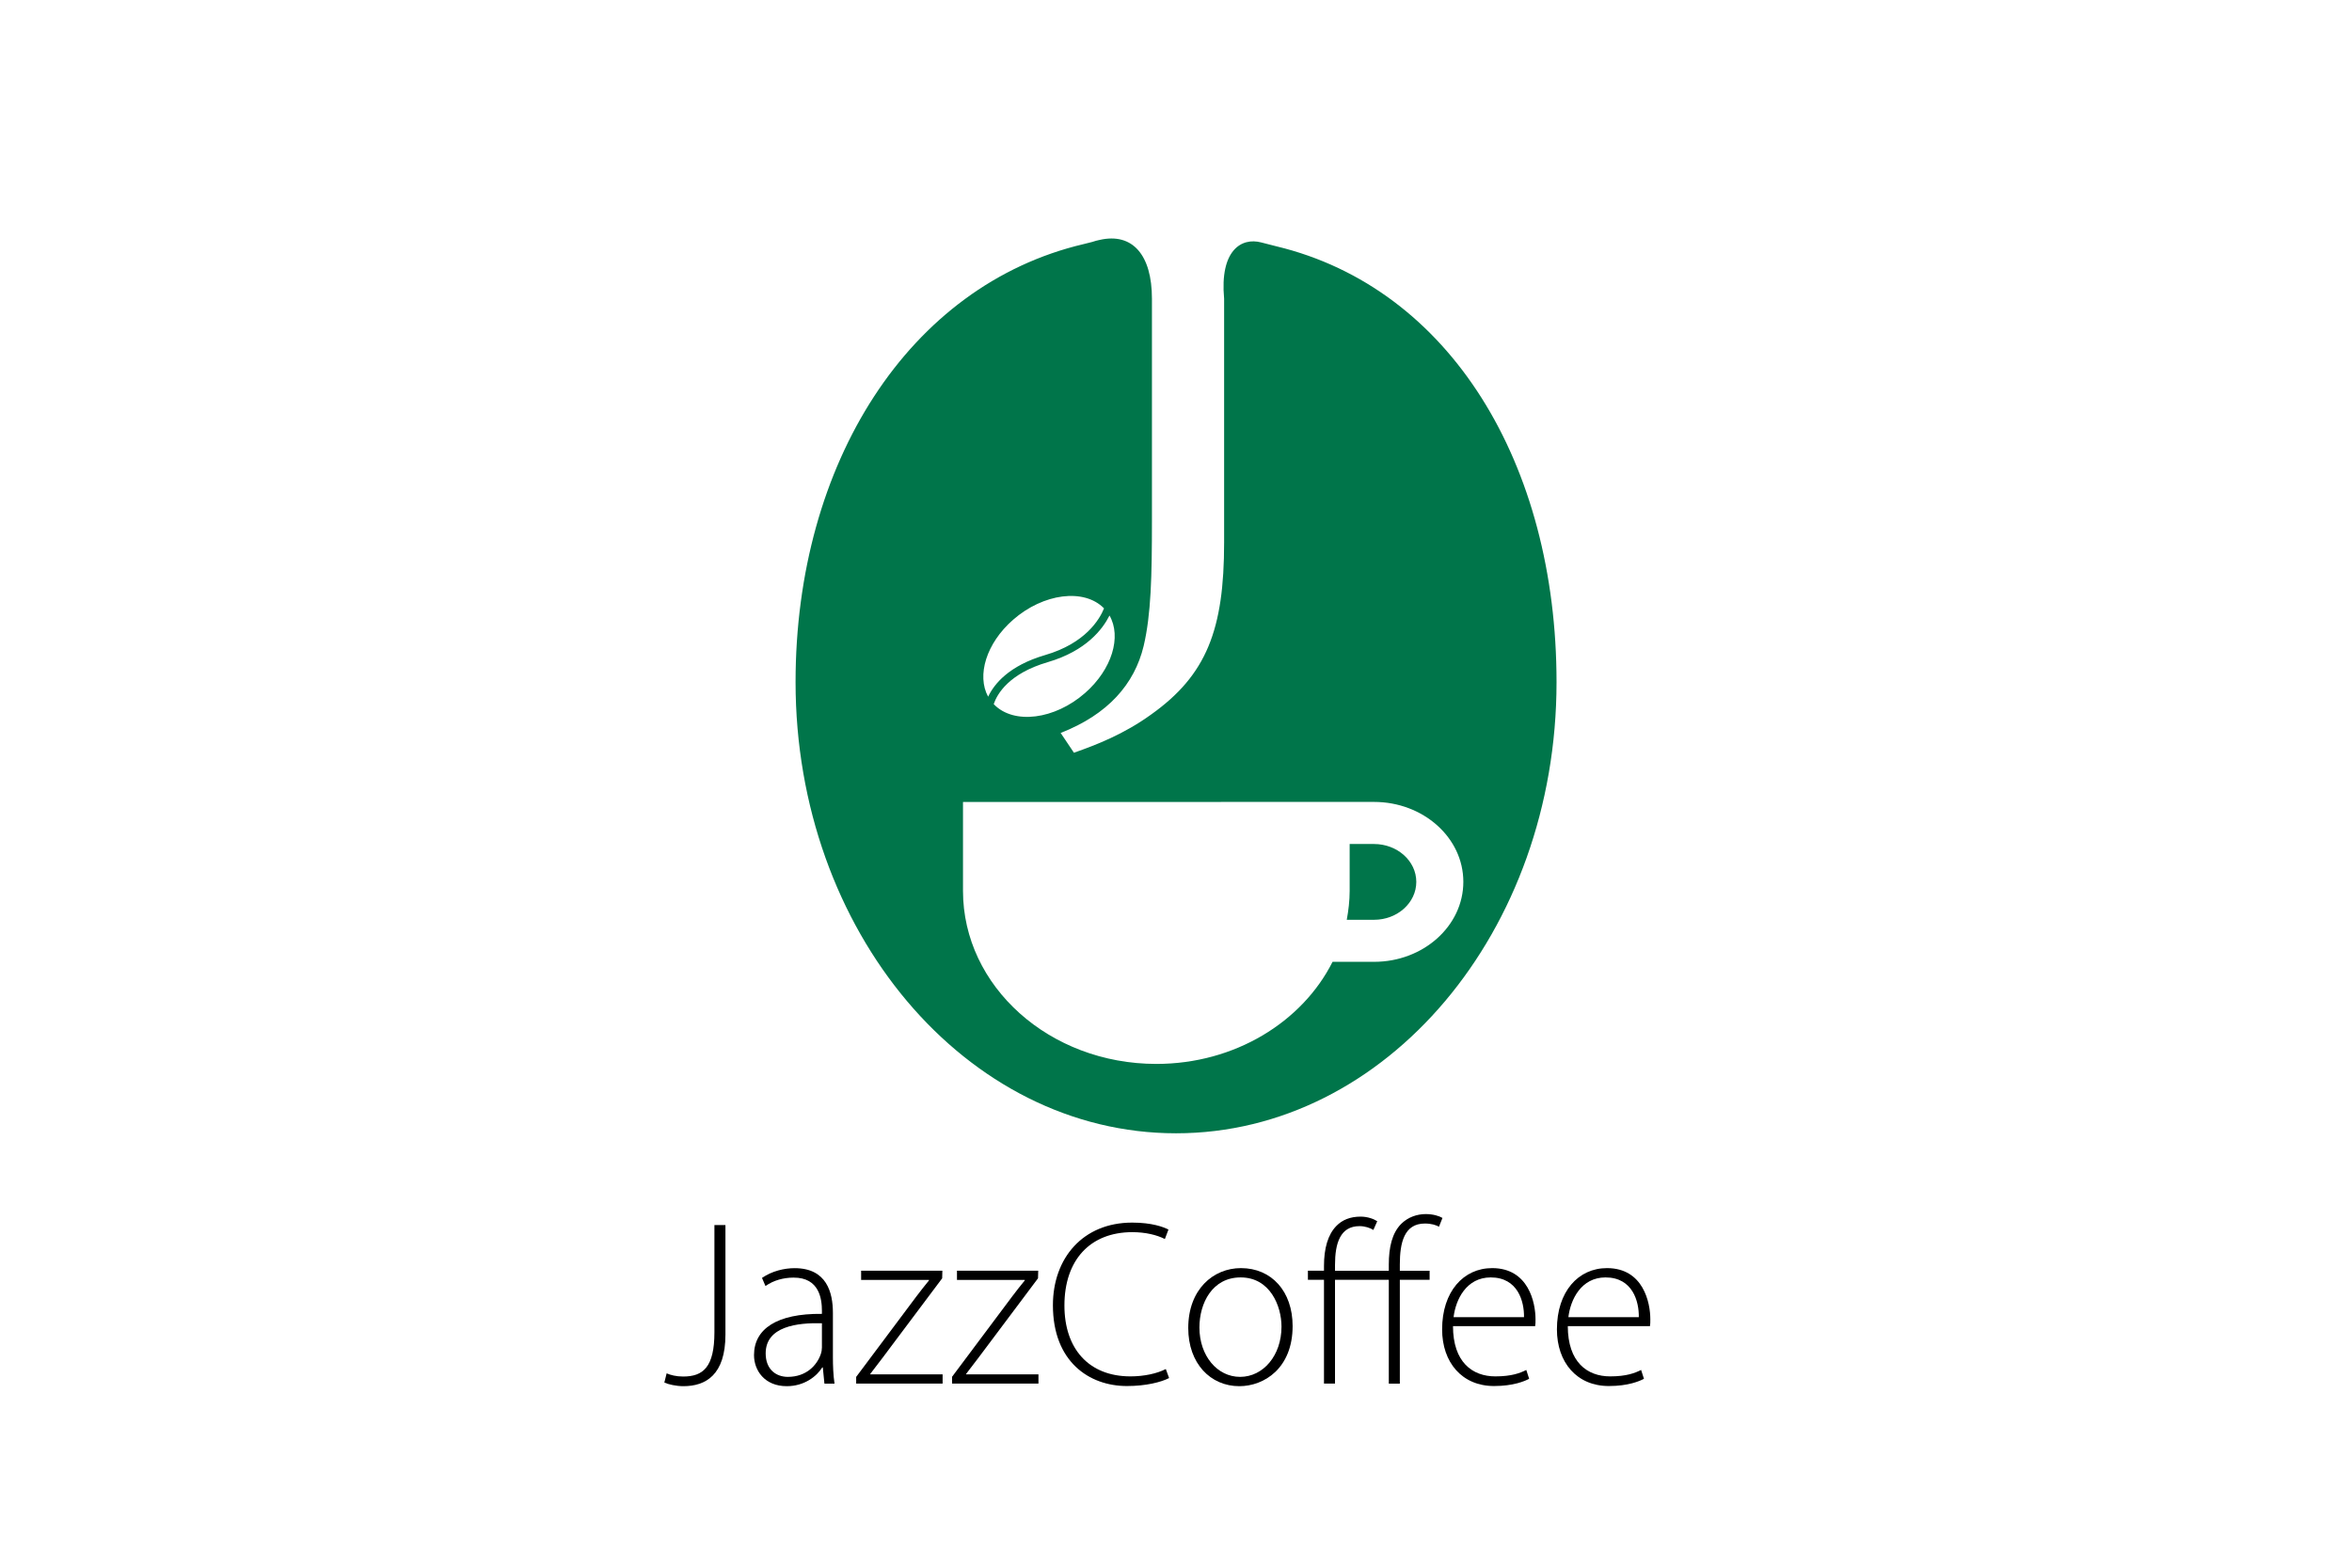
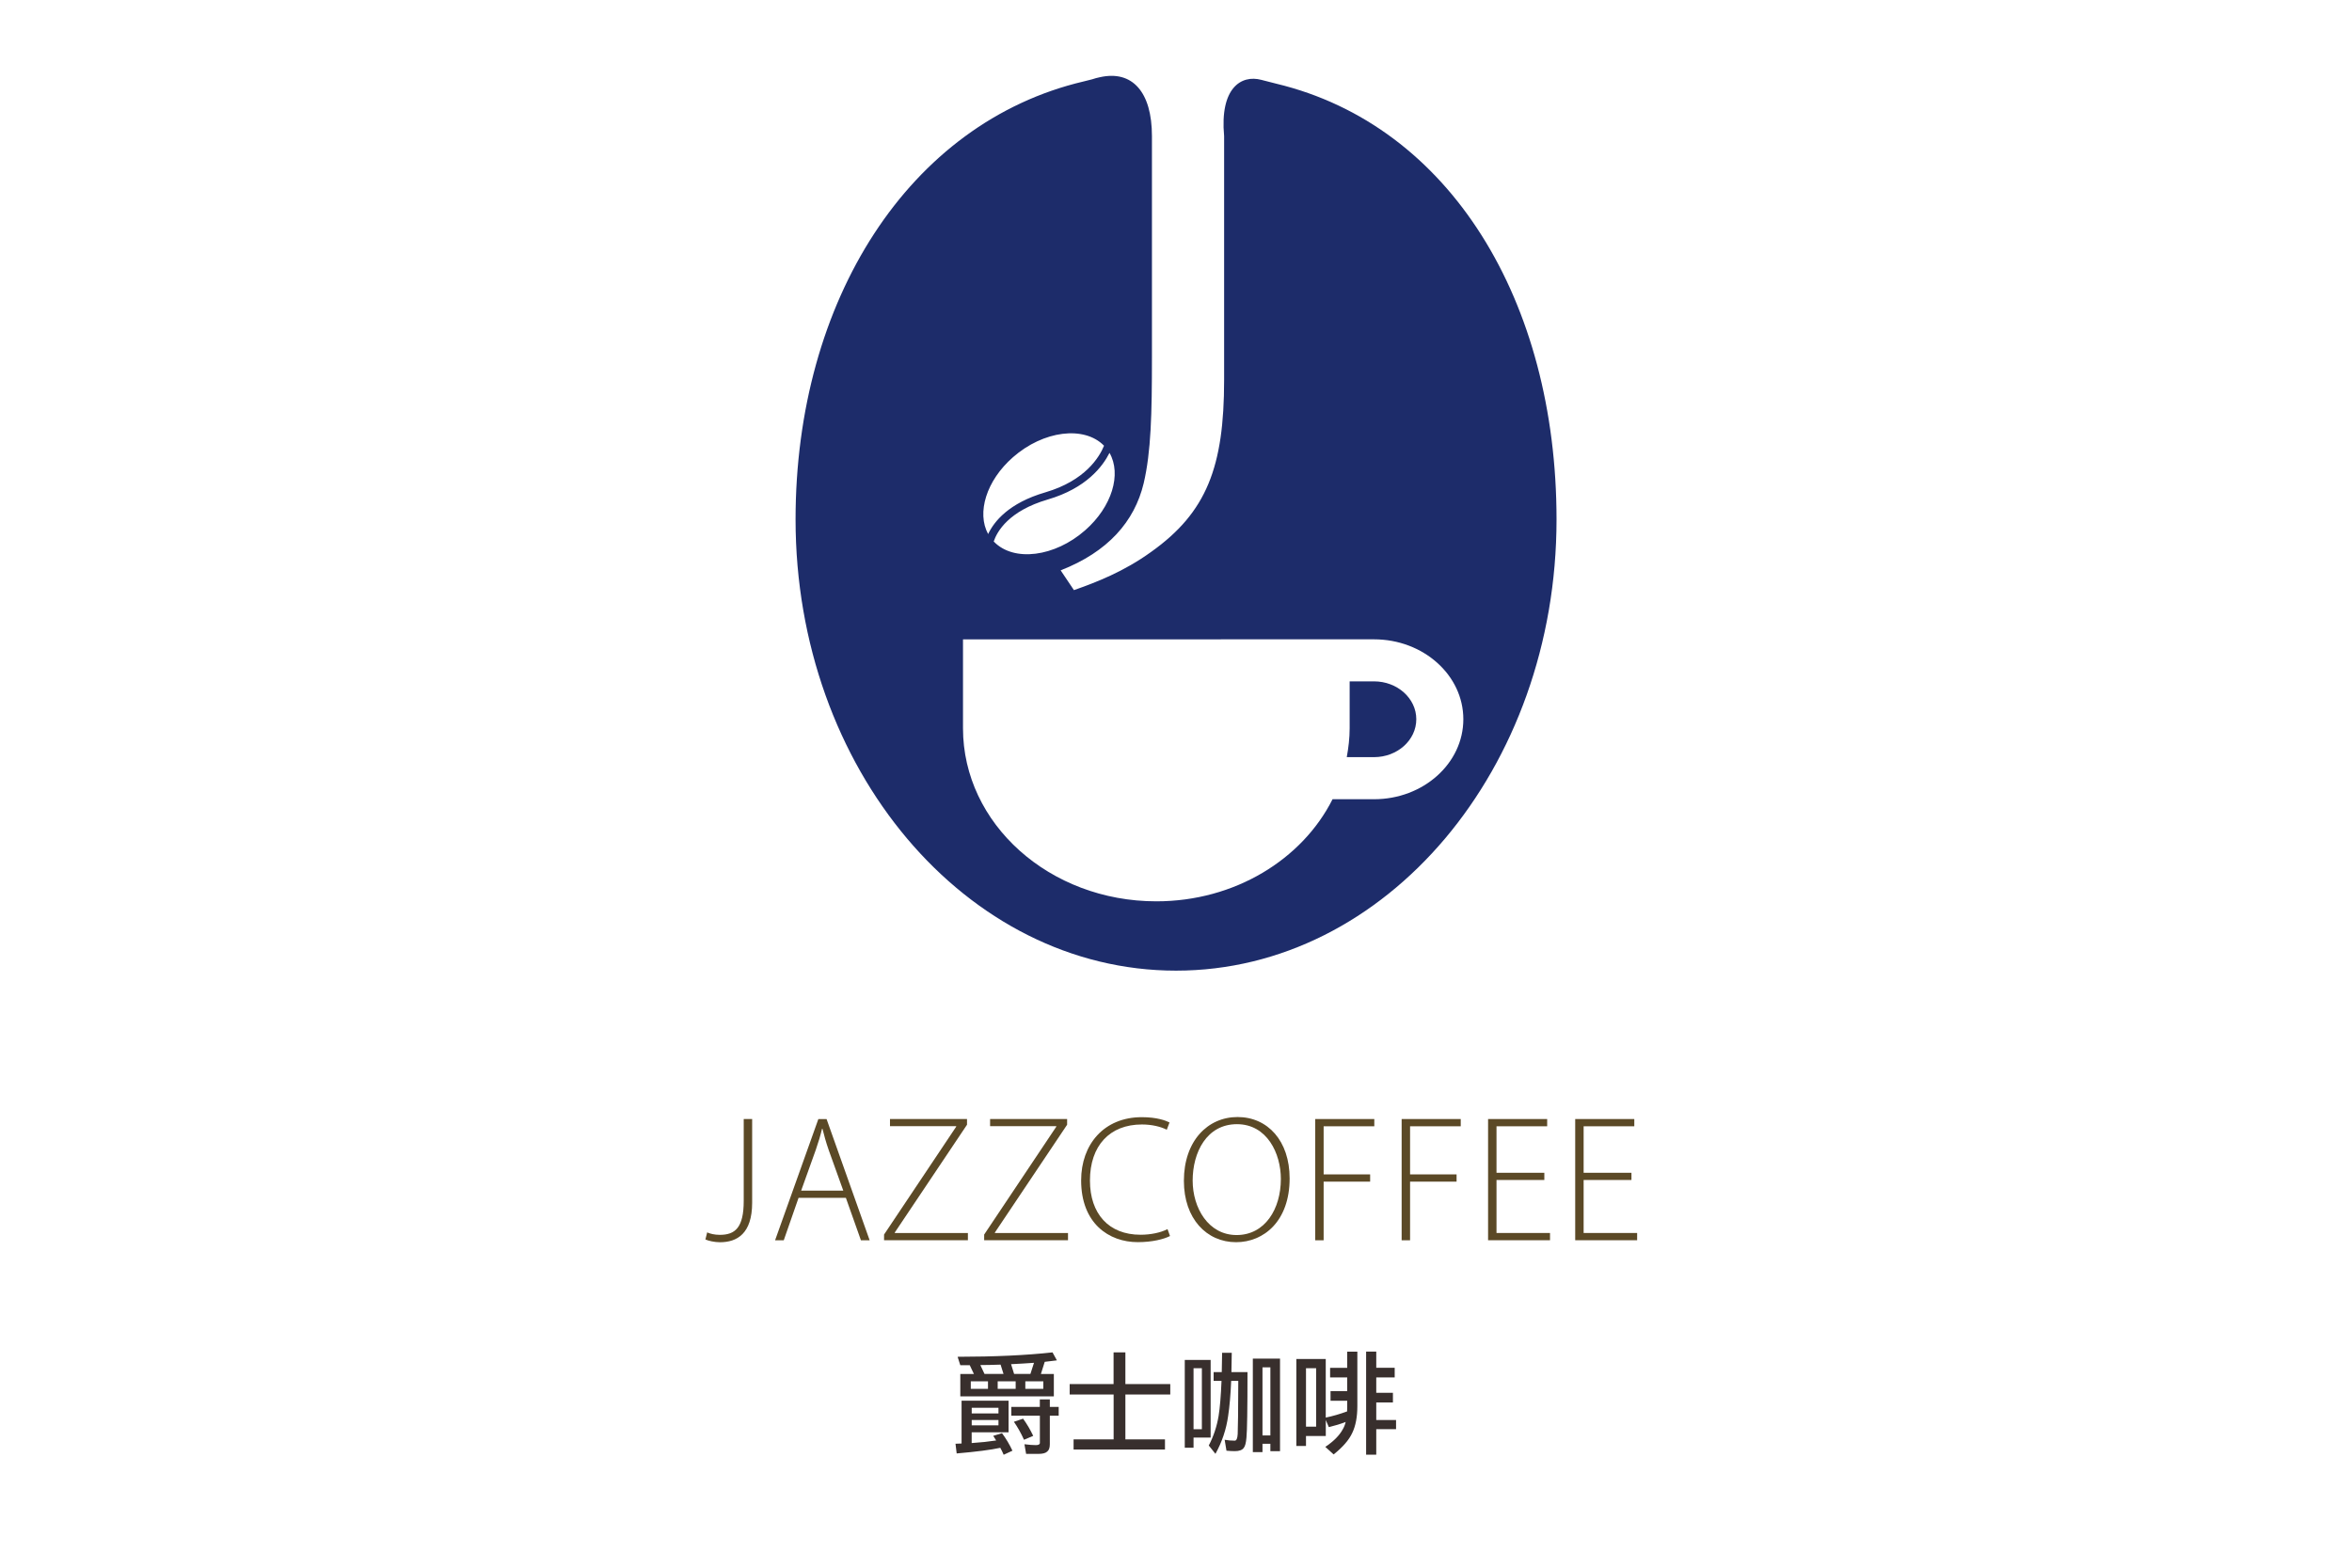
<svg xmlns="http://www.w3.org/2000/svg" version="1.1" id="圖層_1" x="0px" y="0px" viewBox="0 0 480 320" style="enable-background:new 0 0 480 320;" xml:space="preserve">
  <style type="text/css">
- 	.st0{fill:#9E3223;}
- 	.st1{fill:#88431D;}
- 	.st2{fill:#373A36;}
- 	.st3{fill:#5B4926;}
- 	.st4{fill:#FFC844;}
- 	.st5{fill:#00754A;}
- 	.st6{fill:#EB6100;}
+ 	.st0{fill:#1D2C6A;}
+ 	.st1{fill:#5B4926;}
+ 	.st2{fill:#1D2088;}
+ 	.st3{fill:#382F2D;}
+ 	.st4{fill:#102042;}
+ 	.st5{fill:#112E8C;}
</style>
  <g>
    <g>
-       <path d="M145.8,250.06h2.25v22.35c0,8.26-4.04,10.54-8.59,10.54c-1.46,0-3.1-0.37-3.88-0.74l0.47-1.88    c0.78,0.35,1.95,0.65,3.37,0.65c4.07,0,6.38-1.9,6.38-9.05V250.06z" />
-       <path d="M168.25,282.42l-0.33-3.3h-0.11c-1.1,1.78-3.63,3.83-7.24,3.83c-4.57,0-6.69-3.26-6.69-6.34c0-5.32,4.62-8.52,13.86-8.42    v-0.61c0-2.28-0.44-6.83-5.81-6.79c-1.99,0-4.06,0.54-5.71,1.72l-0.71-1.66c2.07-1.43,4.6-1.99,6.66-1.99    c6.56,0,7.81,4.99,7.81,9.11v8.99c0,1.82,0.07,3.71,0.33,5.47H168.25z M167.74,270.11c-4.95-0.14-11.48,0.61-11.48,6.14    c0,3.31,2.15,4.8,4.52,4.8c3.79,0,5.94-2.38,6.72-4.62c0.17-0.49,0.24-0.98,0.24-1.38V270.11z" />
-       <path d="M174.75,281.03l12.24-16.36c0.84-1.13,1.69-2.18,2.6-3.31v-0.1h-13.85v-1.88h16.58l-0.04,1.55l-12.24,16.33    c-0.81,1.09-1.59,2.11-2.43,3.18v0.1h14.76v1.88h-17.64V281.03z" />
-       <path d="M194.3,281.03l12.24-16.36c0.84-1.13,1.69-2.18,2.6-3.31v-0.1H195.3v-1.88h16.58l-0.04,1.55l-12.24,16.33    c-0.81,1.09-1.59,2.11-2.43,3.18v0.1h14.76v1.88H194.3V281.03z" />
-       <path d="M238.59,281.29c-1.61,0.83-4.69,1.63-8.61,1.63c-7.72,0-15.1-5-15.1-16.49c0-9.61,6.11-16.87,16.18-16.87    c4.06,0,6.42,0.91,7.4,1.42l-0.73,1.93c-1.62-0.82-3.94-1.4-6.64-1.4c-8.61,0-13.86,5.68-13.86,14.98    c0,8.8,4.95,14.46,13.48,14.46c2.73,0,5.39-0.56,7.21-1.5L238.59,281.29z" />
-       <path d="M263.8,270.68c0,8.61-5.81,12.27-10.88,12.27c-5.88,0-10.42-4.63-10.42-11.87c0-7.88,5.1-12.23,10.75-12.23    C259.53,258.85,263.8,263.62,263.8,270.68z M244.78,270.97c0,5.76,3.62,10.08,8.3,10.08c4.72,0,8.45-4.36,8.45-10.26    c0-4.21-2.34-10.04-8.33-10.04C247.41,260.74,244.78,266,244.78,270.97z" />
-       <path d="M283.43,282.42v-21.19h-10.98v21.19h-2.25v-21.19h-3.28v-1.85h3.28v-0.96c0-3.59,0.8-6.41,2.52-8.17    c1.2-1.24,2.84-1.91,4.96-1.91c1.43,0,2.72,0.49,3.39,0.94l-0.79,1.78c-0.64-0.41-1.71-0.78-2.82-0.78    c-3.95,0-5.01,3.49-5.01,7.93v1.18h10.98v-1.26c0-3.55,0.67-6.42,2.51-8.29c1.4-1.4,3.25-2.02,5.04-2.02    c1.47,0,2.72,0.38,3.4,0.79l-0.71,1.79c-0.64-0.34-1.5-0.65-2.89-0.65c-4.23,0-5.1,3.95-5.1,8.34v1.3h6.08v1.85h-6.08v21.19    H283.43z" />
-       <path d="M296.53,270.68c0,7.36,3.95,10.27,8.64,10.27c3.31,0,5.03-0.67,6.32-1.31l0.58,1.8c-0.88,0.48-3.21,1.48-7.17,1.48    c-6.53,0-10.59-4.82-10.59-11.57c0-7.69,4.34-12.5,10.21-12.5c7.45,0,8.85,7.09,8.85,10.42c0,0.65,0,1.01-0.07,1.42H296.53z     M311.02,268.86c0.06-3.22-1.27-8.11-6.79-8.11c-5,0-7.16,4.56-7.58,8.11H311.02z" />
-       <path d="M319.96,270.68c0,7.36,3.95,10.27,8.64,10.27c3.31,0,5.03-0.67,6.32-1.31l0.58,1.8c-0.88,0.48-3.21,1.48-7.17,1.48    c-6.53,0-10.59-4.82-10.59-11.57c0-7.69,4.34-12.5,10.21-12.5c7.45,0,8.85,7.09,8.85,10.42c0,0.65,0,1.01-0.07,1.42H319.96z     M334.45,268.86c0.06-3.22-1.27-8.11-6.79-8.11c-5,0-7.16,4.56-7.58,8.11H334.45z" />
+       <path class="st0" d="M260.5,17.09c-0.26-0.06-1.22-0.31-3.09-0.79c-4.09-1.09-8.5,1.65-7.59,11.48v49.77    c0,17.76-3.56,27.04-14.9,35.11c-5.59,4.04-11.18,6.19-15.75,7.8l-2.71-4.04c9.65-3.77,15.07-9.96,16.94-17.76    c1.52-6.46,1.69-14.26,1.69-25.56V27.77c0-8.94-3.97-13.52-10.66-12c-0.6,0.11-0.88,0.22-1.55,0.42l-1.75,0.44    c-35.61,8.38-58.77,44.7-58.77,89.4c0,50.86,34.77,92.1,77.65,92.1s77.65-41.23,77.65-92.1C317.65,61.46,295.95,25.61,260.5,17.09    z M221.44,108.26c-6.19,5.43-14.51,6.48-18.56,2.35c-0.03-0.03-0.05-0.06-0.08-0.09c0.69-2.04,3.06-6.23,11.03-8.56    c3.93-1.15,6.74-2.84,8.73-4.59c1.99-1.74,3.17-3.54,3.87-4.93C228.92,96.77,226.95,103.44,221.44,108.26z M206.74,93.32    c6.19-5.43,14.51-6.48,18.56-2.35c0,0.01,0.01,0.01,0.01,0.02c-0.93,2.29-3.82,7.12-11.98,9.51c-7.48,2.18-10.47,5.97-11.67,8.51    C199.29,104.68,201.28,98.1,206.74,93.32z M280.42,163.14h-8.47c-6.18,12.28-19.95,20.84-35.96,20.84    c-21.8,0-39.46-15.82-39.46-35.33v-18.14h52.65v-0.01h31.23c10.06,0,18.23,7.31,18.23,16.31    C298.64,155.82,290.47,163.14,280.42,163.14z" />
+     </g>
+     <g>
+       <path class="st0" d="M280.41,139.08h-4.97v9.57c0,2.02-0.24,3.98-0.59,5.9h5.56c4.77,0,8.63-3.47,8.63-7.74    C289.04,142.55,285.17,139.08,280.41,139.08z" />
    </g>
  </g>
  <g>
-     <path class="st5" d="M260.5,50.28c-0.26-0.06-1.22-0.31-3.09-0.79c-4.09-1.09-8.5,1.65-7.59,11.48v49.77   c0,17.76-3.56,27.04-14.9,35.11c-5.59,4.04-11.18,6.19-15.75,7.8l-2.71-4.04c9.65-3.77,15.07-9.96,16.94-17.76   c1.52-6.46,1.69-14.26,1.69-25.56V60.97c0-8.94-3.97-13.52-10.66-12c-0.6,0.11-0.88,0.22-1.55,0.42l-1.75,0.44   c-35.61,8.38-58.77,44.7-58.77,89.4c0,50.86,34.77,92.1,77.65,92.1s77.65-41.23,77.65-92.1C317.65,94.66,295.95,58.81,260.5,50.28z    M221.44,141.46c-6.19,5.43-14.51,6.48-18.56,2.35c-0.03-0.03-0.05-0.06-0.08-0.09c0.69-2.04,3.06-6.23,11.03-8.56   c3.93-1.15,6.74-2.84,8.73-4.59c1.99-1.74,3.17-3.54,3.87-4.93C228.92,129.97,226.95,136.63,221.44,141.46z M206.74,126.52   c6.19-5.43,14.51-6.48,18.56-2.35c0,0.01,0.01,0.01,0.01,0.02c-0.93,2.29-3.82,7.12-11.98,9.51c-7.48,2.18-10.47,5.97-11.67,8.51   C199.29,137.88,201.28,131.3,206.74,126.52z M280.42,196.33h-8.47c-6.18,12.28-19.95,20.84-35.96,20.84   c-21.8,0-39.46-15.82-39.46-35.33V163.7h52.65v-0.01h31.23c10.06,0,18.23,7.31,18.23,16.31   C298.64,189.02,290.47,196.33,280.42,196.33z" />
-     <path class="st5" d="M280.41,172.28h-4.97v9.57c0,2.02-0.24,3.98-0.59,5.9h5.56c4.77,0,8.63-3.47,8.63-7.74   C289.04,175.75,285.17,172.28,280.41,172.28z" />
+     <path class="st1" d="M151.78,228.42h1.72v17.09c0,6.31-3.09,8.06-6.57,8.06c-1.11,0-2.37-0.29-2.97-0.57l0.36-1.44   c0.6,0.27,1.49,0.5,2.58,0.5c3.12,0,4.88-1.45,4.88-6.92V228.42z" />
+     <path class="st1" d="M162.97,244.51l-3.02,8.66h-1.77l8.83-24.74h1.68l8.79,24.74h-1.78l-3.07-8.66H162.97z M172.1,243.04   l-2.97-8.27c-0.6-1.72-0.92-2.96-1.28-4.36h-0.09c-0.34,1.44-0.73,2.73-1.27,4.29l-2.99,8.34H172.1z" />
+     <path class="st1" d="M180.42,252l14.72-22.02v-0.1h-13.51v-1.47h15.72v1.17l-14.74,22v0.11h14.92v1.47h-17.11V252z" />
+     <path class="st1" d="M200.85,252l14.72-22.02v-0.1h-13.51v-1.47h15.72v1.17l-14.74,22v0.11h14.92v1.47h-17.11V252z" />
+     <path class="st1" d="M238.78,252.3c-1.23,0.63-3.59,1.25-6.58,1.25c-5.9,0-11.56-3.83-11.56-12.61c0-7.35,4.67-12.9,12.38-12.9   c3.11,0,4.91,0.7,5.66,1.08l-0.56,1.48c-1.24-0.62-3.02-1.07-5.08-1.07c-6.58,0-10.6,4.34-10.6,11.45   c0,6.73,3.79,11.06,10.32,11.06c2.09,0,4.12-0.43,5.51-1.15L238.78,252.3z" />
+     <path class="st1" d="M263.19,240.54c0,8.72-5.27,13.02-10.93,13.02c-6,0-10.65-4.79-10.65-12.53c0-8.11,4.84-13.02,10.95-13.02   C258.72,228.01,263.19,232.88,263.19,240.54z M243.4,240.98c0,5.57,3.2,11.12,8.97,11.12c5.8,0,9.03-5.33,9.03-11.45   c0-5.21-2.82-11.18-8.96-11.18C246.28,229.47,243.4,235.2,243.4,240.98z" />
+     <path class="st1" d="M268.41,228.42h12.06v1.48h-10.34v9.82h9.49v1.48h-9.49v11.97h-1.72V228.42z" />
+     <path class="st1" d="M286.05,228.42h12.06v1.48h-10.34v9.82h9.49v1.48h-9.49v11.97h-1.72V228.42z" />
+     <path class="st1" d="M315.17,240.86h-9.76v10.82h10.92v1.48h-12.64v-24.74h12.06v1.48h-10.34v9.49h9.76V240.86z" />
+     <path class="st1" d="M332.95,240.86h-9.76v10.82h10.92v1.48h-12.64v-24.74h12.06v1.48h-10.34v9.49h9.76V240.86z" />
+   </g>
+   <g>
+     <path class="st3" d="M205.83,285.91v6.45h-7.53v2.2c1.84-0.12,3.5-0.3,5-0.53c-0.2-0.32-0.4-0.63-0.6-0.94l1.79-0.55   c0.83,1.12,1.54,2.31,2.13,3.58l-1.79,0.83c-0.21-0.5-0.44-0.98-0.69-1.42c-1.87,0.41-4.83,0.8-8.9,1.15L195,294.7   c0.43-0.02,0.84-0.03,1.24-0.05v-8.74H205.83z M214.8,276.05l0.89,1.63c-0.79,0.11-1.62,0.21-2.48,0.3l-0.78,2.48h2.64v4.57h-19.09   v-4.57h2.78l-0.85-1.79h-1.93l-0.55-1.72C203.06,276.94,209.51,276.64,214.8,276.05z M201.63,283.5v-1.54h-3.51v1.54H201.63z    M198.31,288.51h5.46v-1.15h-5.46V288.51z M198.31,290.94h5.46v-1.08h-5.46V290.94z M200.92,280.45h3.88l-0.6-1.9   c-1.35,0.05-2.72,0.08-4.13,0.09L200.92,280.45z M207.28,283.5v-1.54h-3.67v1.54H207.28z M206.96,280.45h3.33l0.73-2.27   c-1.48,0.11-3.04,0.2-4.68,0.28L206.96,280.45z M206.38,287.18h5.83v-1.54h2.04v1.54h1.81v1.79h-1.81v5.83   c0,0.72-0.18,1.22-0.53,1.49c-0.32,0.32-0.92,0.48-1.79,0.48h-2.52l-0.34-1.97c0.93,0.12,1.71,0.18,2.32,0.18   c0.55,0,0.83-0.15,0.83-0.46v-5.55h-5.83V287.18z M208.79,289.58c0.8,1.1,1.48,2.27,2.07,3.51l-1.88,0.8   c-0.63-1.39-1.32-2.62-2.06-3.67L208.79,289.58z M212.92,283.5v-1.54h-3.67v1.54H212.92z" />
+     <path class="st3" d="M218.29,282.52h8.97v-6.47h2.41v6.47h9.16v2.13h-9.16v9.16h8.08v2.07H219.1v-2.07h8.17v-9.16h-8.97V282.52z" />
+     <path class="st3" d="M247.07,277.58v15.86h-3.49v2.07h-1.79v-17.92H247.07z M243.58,291.74h1.7v-12.46h-1.7V291.74z M247.69,280.08   h1.65c0.03-1.22,0.05-2.54,0.07-3.95h1.97c-0.02,1.41-0.04,2.72-0.07,3.95h3.28c0,7.51-0.07,11.96-0.21,13.36   c-0.09,1.09-0.28,1.8-0.57,2.13c-0.32,0.43-0.93,0.64-1.81,0.64c-0.49,0-1.05-0.03-1.7-0.09l-0.37-2.23   c0.67,0.12,1.36,0.18,2.06,0.18c0.35,0,0.55-0.45,0.6-1.35c0.06-1.1,0.1-4.72,0.12-10.85h-1.45c-0.12,2.88-0.33,5.26-0.62,7.16   c-0.38,2.74-1.25,5.32-2.59,7.73l-1.36-1.7c0.98-1.88,1.64-3.88,2-6.01c0.28-1.71,0.47-4.11,0.6-7.18h-1.61V280.08z M261.23,277.31   v18.91h-1.97v-1.51h-1.61v1.7h-1.97v-19.09H261.23z M257.65,293h1.61V279.1h-1.61V293z" />
+     <path class="st3" d="M270.56,277.4v11.96c1.41-0.29,2.86-0.71,4.36-1.26c0.01-0.35,0.02-0.72,0.02-1.1v-1.08h-3.4v-1.97h3.4v-2.78   h-3.49v-1.97h3.49v-3.3h2.07v11.11c0,2.2-0.34,4.02-1.03,5.46c-0.66,1.44-1.93,2.91-3.81,4.41l-1.7-1.54   c1.68-1.12,2.87-2.31,3.56-3.58c0.26-0.43,0.46-0.93,0.6-1.51c-1.01,0.4-2.16,0.75-3.44,1.06l-0.62-1.45v3.26h-4.04v2.04h-1.97   V277.4H270.56z M266.53,291.21h2.07v-11.93h-2.07V291.21z M278.8,275.89h2.07v3.3h3.76v1.97h-3.76v3.14h3.4v1.97h-3.4v3.58h4.04   v1.88h-4.04v5.21h-2.07V275.89z" />
  </g>
</svg>
